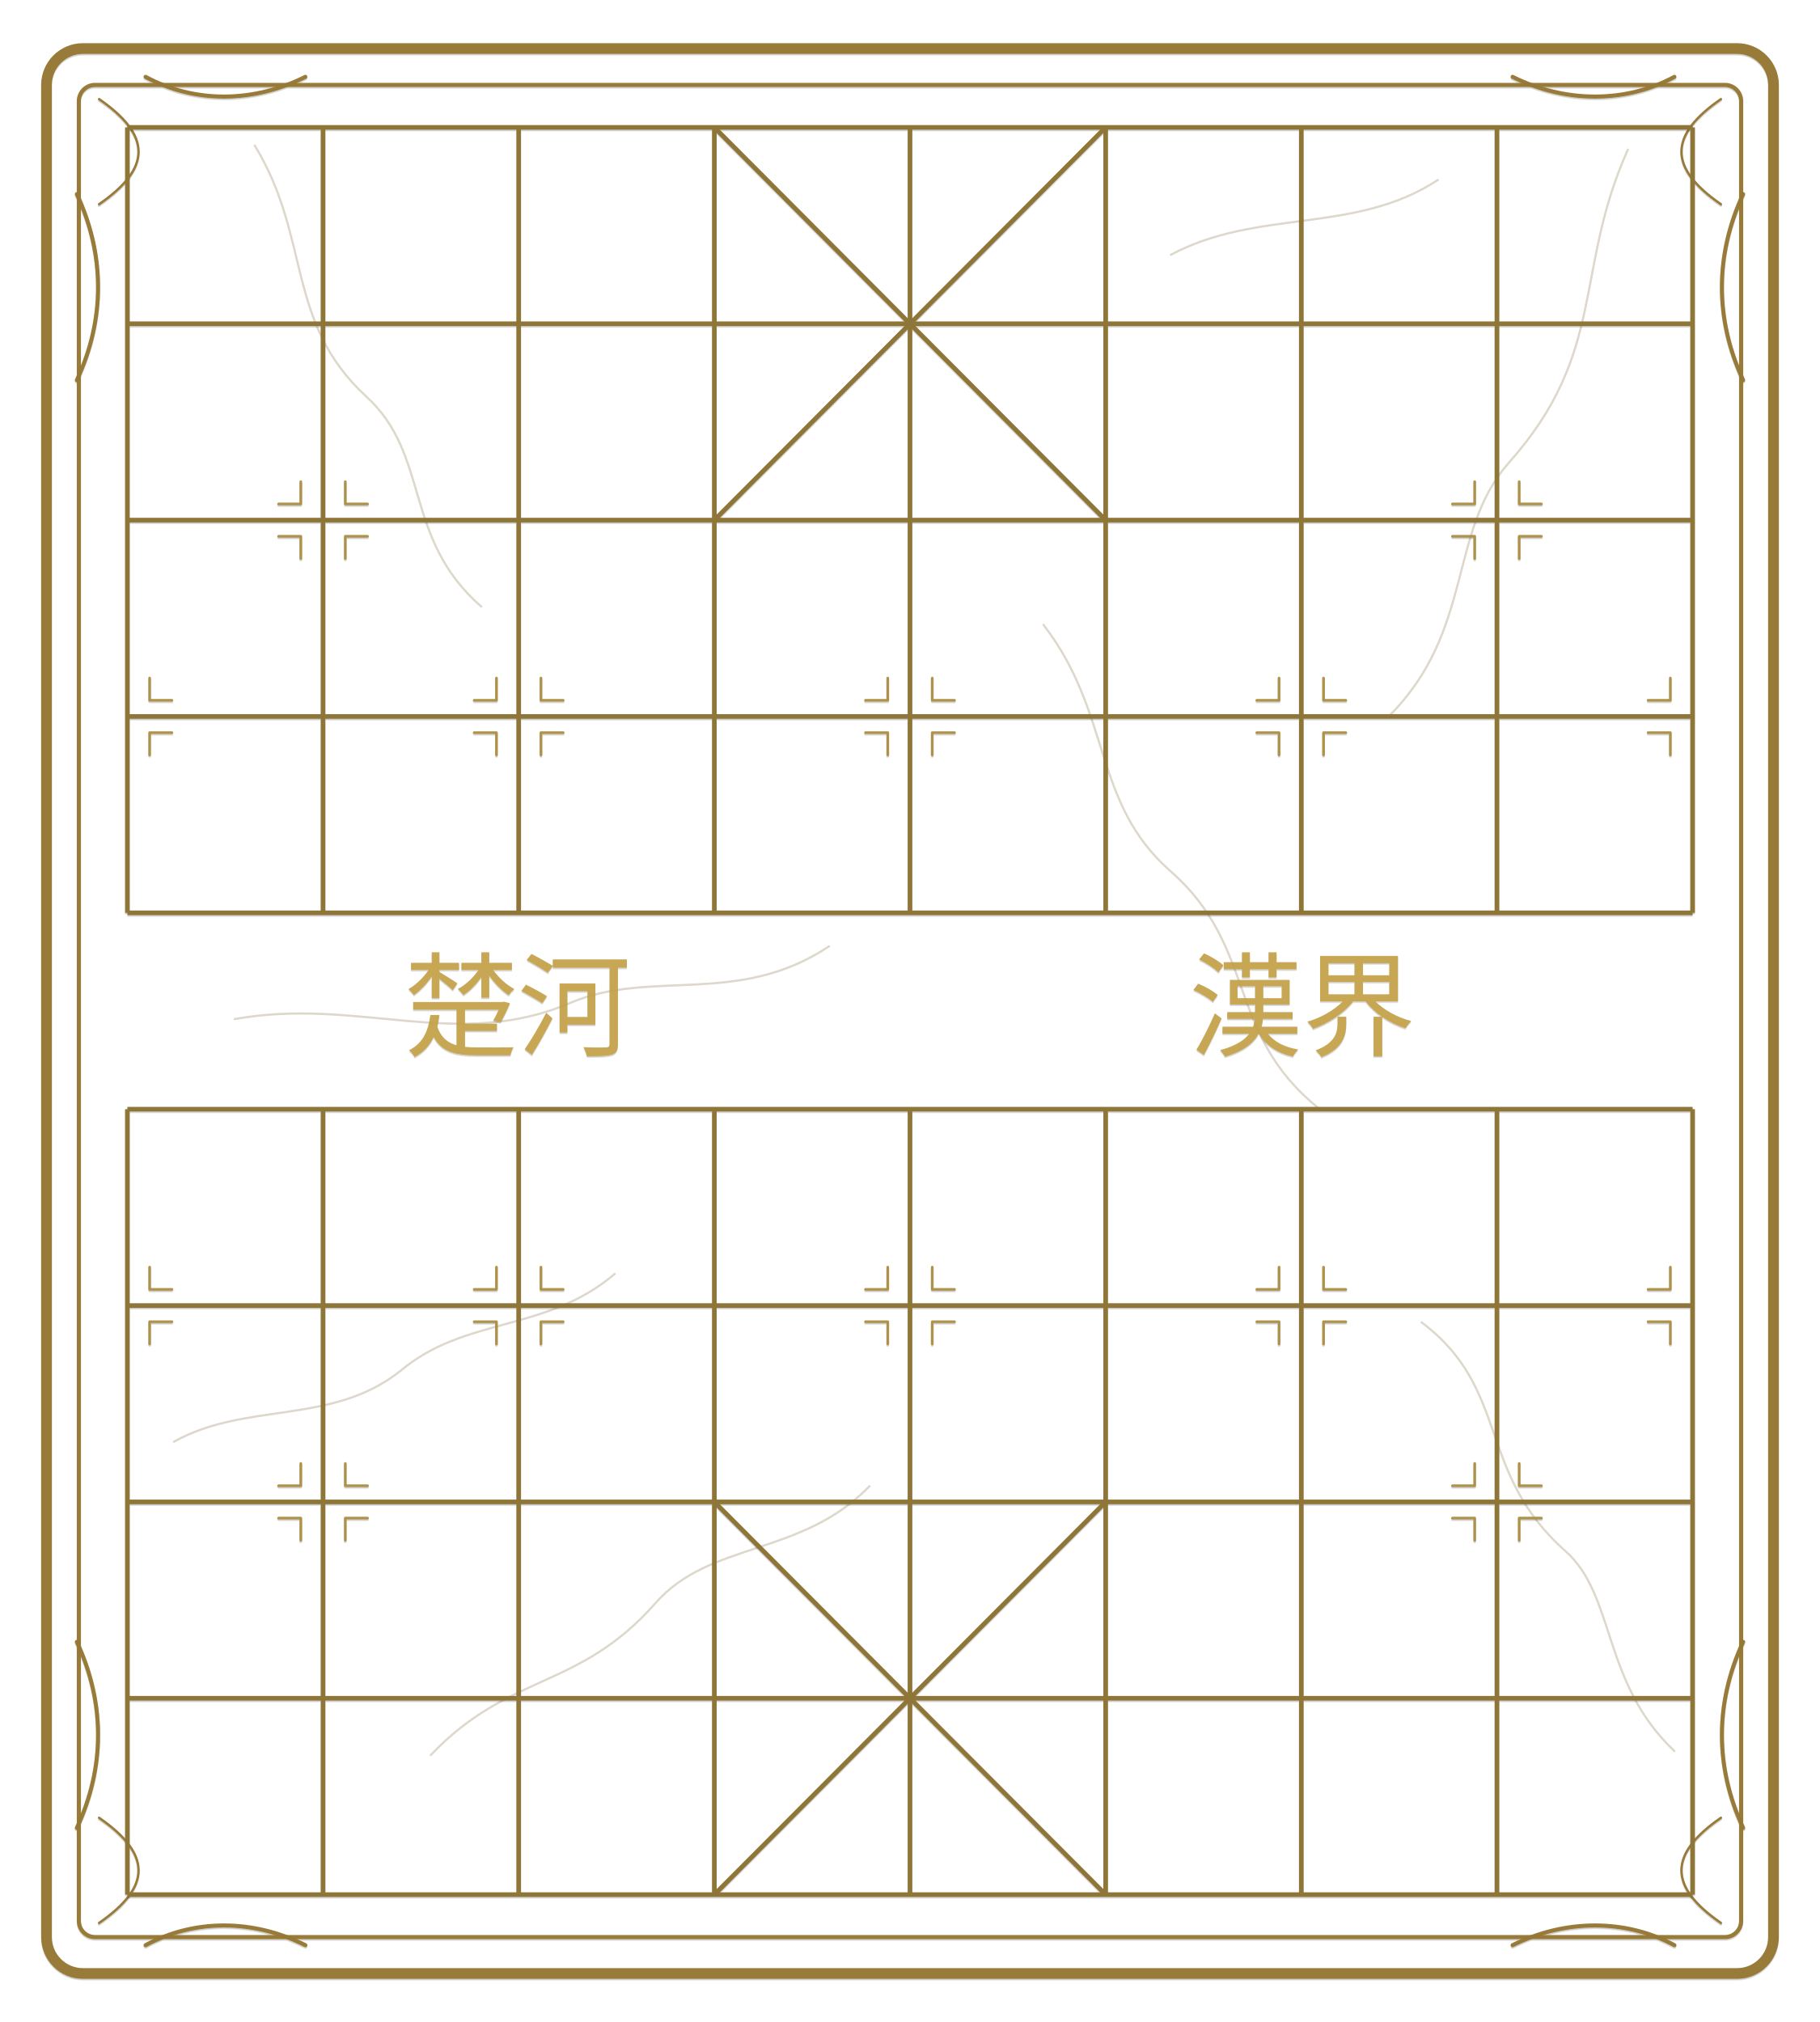
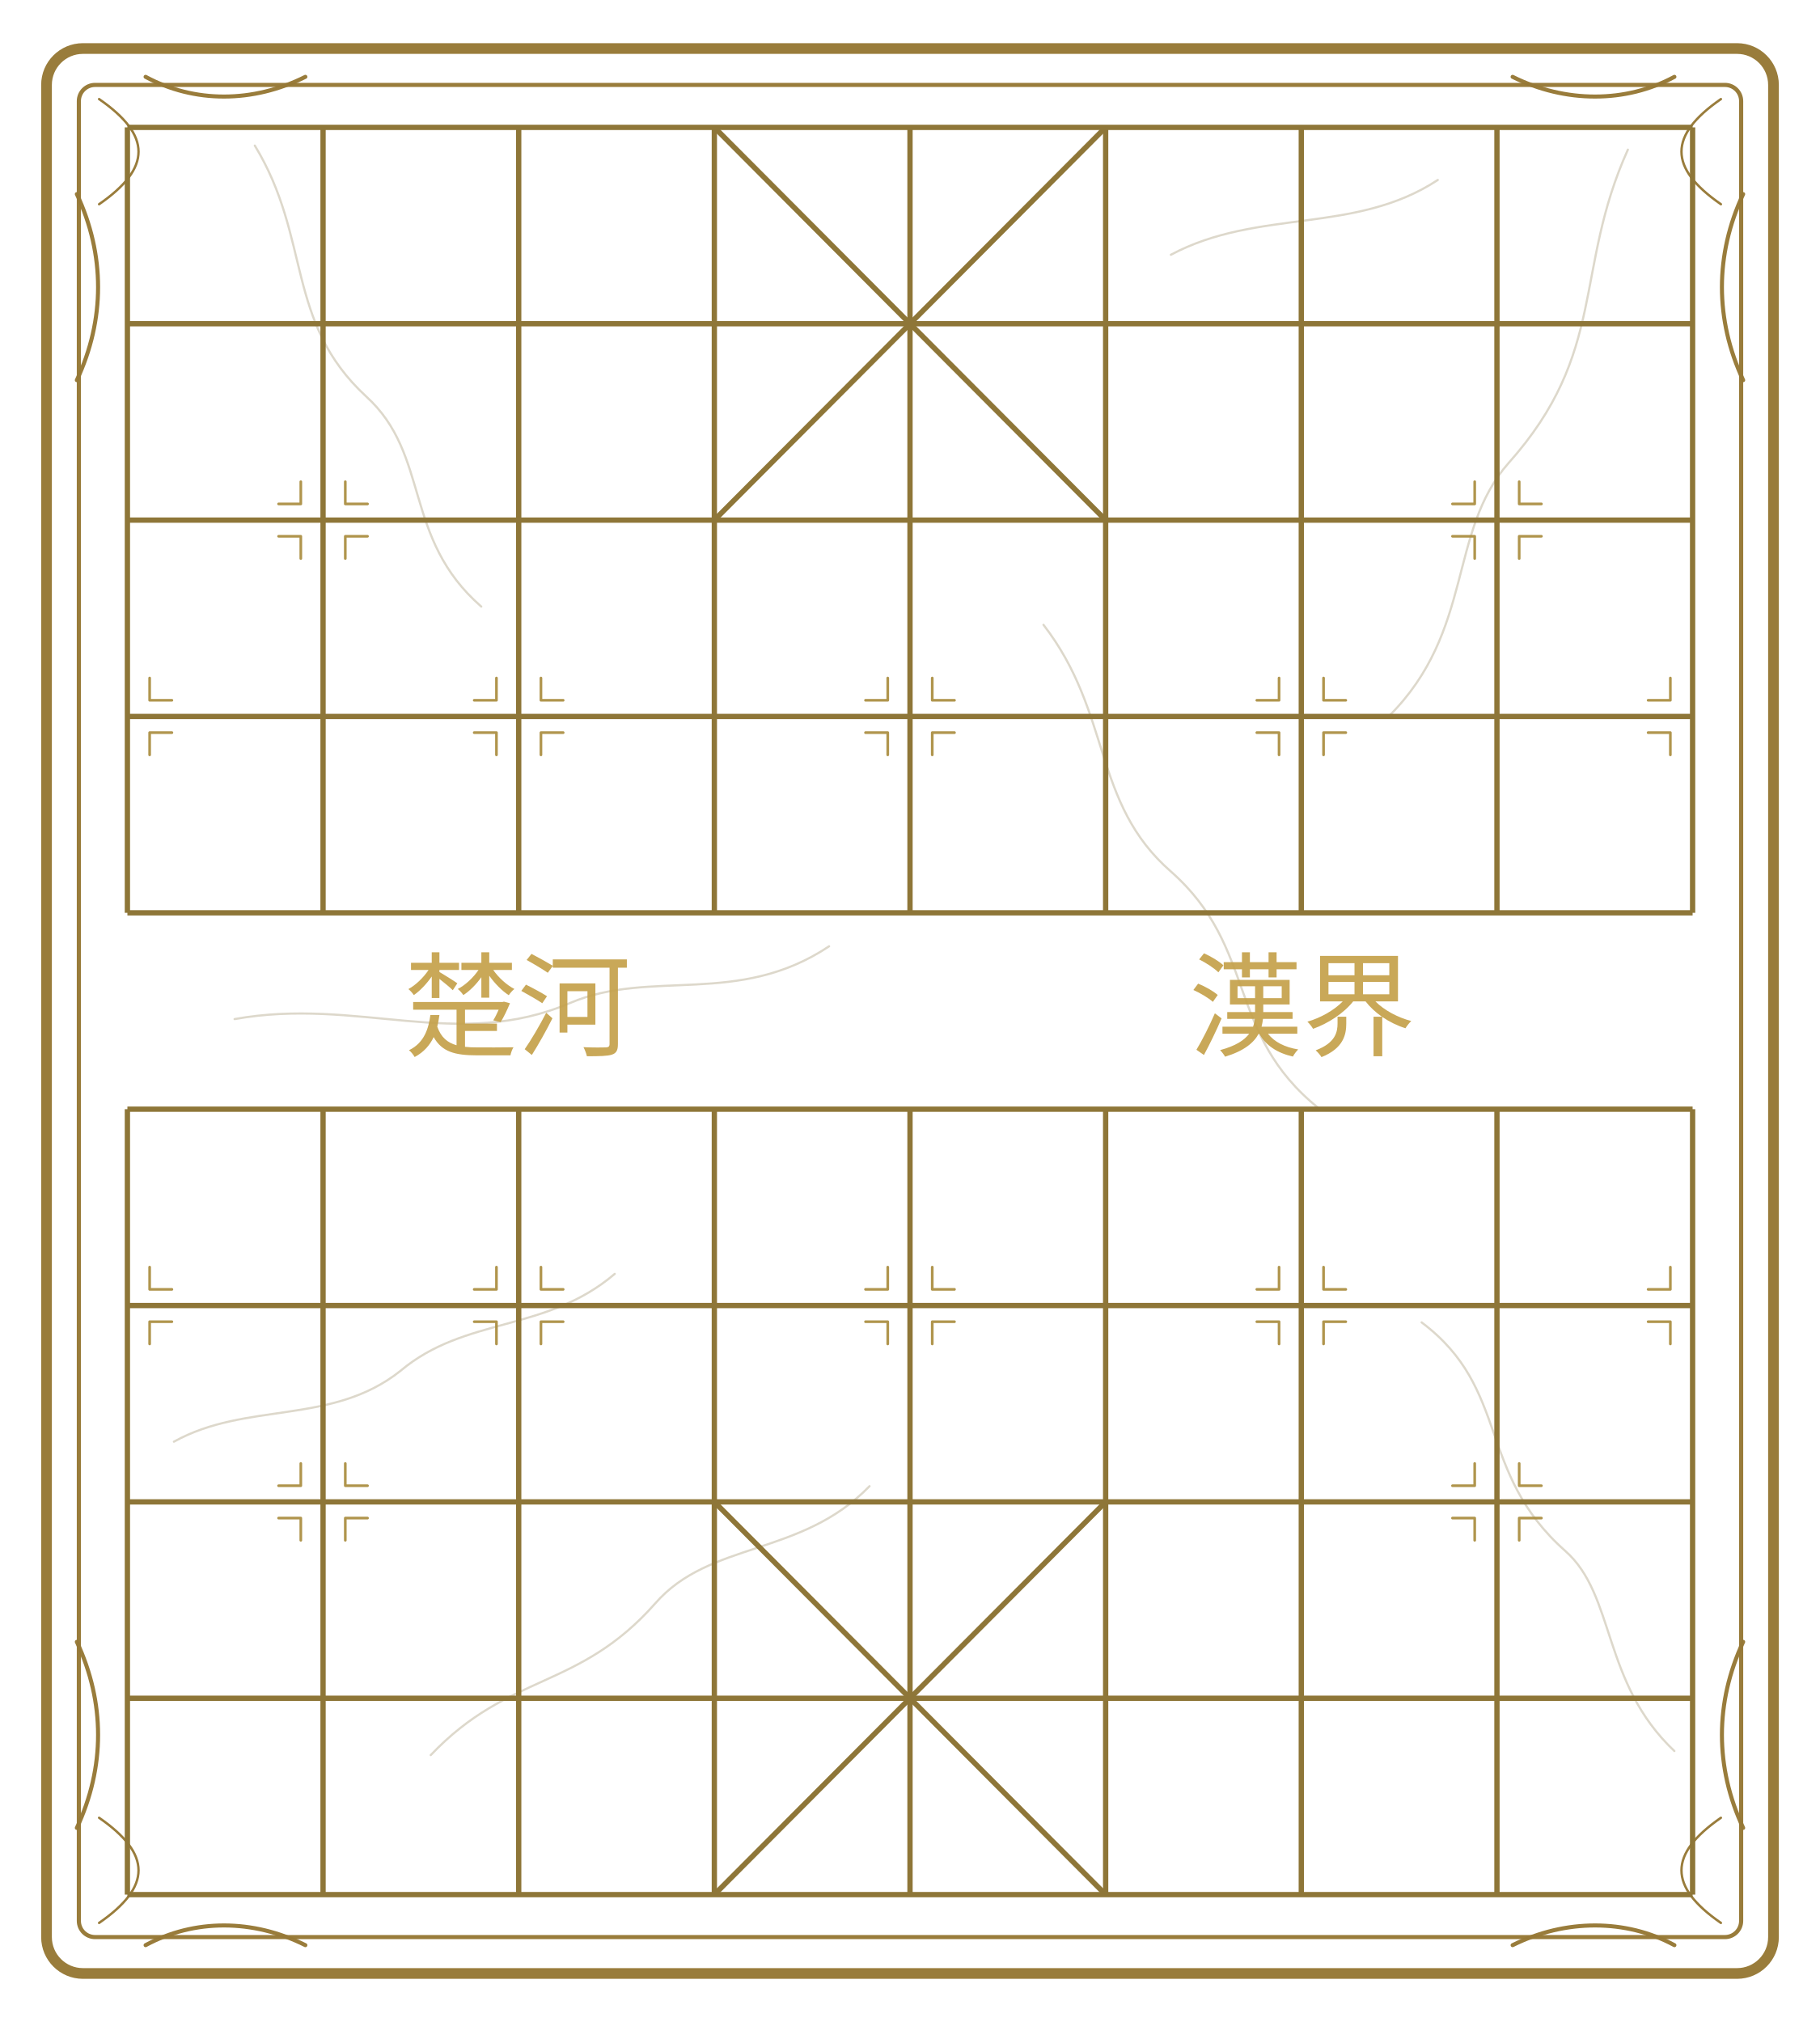
<svg xmlns="http://www.w3.org/2000/svg" viewBox="0 0 900 1000" fill="none">
  <defs>
    <g id="pointMark" fill="none" stroke-linecap="round" stroke-linejoin="round">
      <path d="M-22 -8H-11V-19 M22 -8H11V-19 M-22 8H-11V19 M22 8H11V19" />
    </g>
    <g id="pointMarkLeftEdge" fill="none" stroke-linecap="round" stroke-linejoin="round">
      <path d="M22 -8H11V-19 M22 8H11V19" />
    </g>
    <g id="pointMarkRightEdge" fill="none" stroke-linecap="round" stroke-linejoin="round">
      <path d="M-22 -8H-11V-19 M-22 8H-11V19" />
    </g>
    <filter id="softInk" x="-4%" y="-4%" width="108%" height="108%">
-       <feDropShadow dx="0" dy="0.62" stdDeviation="0.28" flood-color="#000000" flood-opacity="0.24" />
+       <feDropShadow dx="0" dy="0.62" stdDeviation="0.12" flood-color="#000000" flood-opacity="0.24" />
    </filter>
  </defs>
  <rect width="900" height="1000" fill="transparent" />
-   <g stroke="#967936" stroke-opacity="0.97" fill="none" stroke-linejoin="round" filter="url(#softInk)">
+   <g stroke="#967936" stroke-opacity="0.97" fill="none" stroke-linejoin="round">
    <rect x="23" y="24" width="854" height="952" rx="18" stroke-width="5.3" />
    <rect x="39" y="42" width="822" height="916" rx="8" stroke-width="2.05" />
    <path d="M72 38C96 51 125 51 151 38M748 38C774 51 804 51 828 38M72 962C96 949 125 949 151 962M748 962C774 949 804 949 828 962" stroke-width="2.0" stroke-linecap="round" />
    <path d="M38 96C52 126 52 158 38 188M862 96C848 126 848 158 862 188M38 812C52 842 52 874 38 904M862 812C848 842 848 874 862 904" stroke-width="2.0" stroke-linecap="round" />
    <path d="M49 49C75 67 75 83 49 101M851 49C825 67 825 83 851 101M49 951C75 933 75 917 49 899M851 951C825 933 825 917 851 899" stroke-width="1.18" stroke-linecap="round" />
  </g>
  <g stroke="#7e6b37" stroke-opacity="0.26" stroke-width="1.08" fill="none" stroke-linecap="round" stroke-linejoin="round">
    <path d="M126 72C154 118 141 159 181 196C213 225 199 266 238 300" />
    <path d="M805 74C778 134 795 174 746 229C716 263 729 312 687 354" />
    <path d="M116 504C177 493 226 520 282 496C322 479 365 498 410 468" />
    <path d="M516 309C550 353 540 397 579 431C622 469 606 511 652 548" />
    <path d="M703 654C747 687 730 728 774 767C799 789 792 832 828 866" />
    <path d="M213 868C252 827 286 836 324 793C351 762 396 770 430 735" />
    <path d="M86 713C122 693 164 705 198 678C230 651 270 659 304 630" />
    <path d="M579 126C622 103 670 116 711 89" />
  </g>
-   <g stroke="#8e7638" stroke-opacity="1" stroke-width="2.28" stroke-linecap="butt" filter="url(#softInk)">
+   <g stroke="#8e7638" stroke-opacity="1" stroke-width="2.62" stroke-linecap="butt">
    <path d="M63 63V451.444M63 548.556V937M159.75 63V451.444M159.75 548.556V937M256.5 63V451.444M256.5 548.556V937M353.25 63V451.444M353.25 548.556V937M450 63V451.444M450 548.556V937M546.75 63V451.444M546.75 548.556V937M643.5 63V451.444M643.5 548.556V937M740.25 63V451.444M740.25 548.556V937M837 63V451.444M837 548.556V937" />
    <path d="M63 63H837M63 160.111H837M63 257.222H837M63 354.333H837M63 451.444H837M63 548.556H837M63 645.667H837M63 742.778H837M63 839.889H837M63 937H837" />
    <path d="M353.25 63L546.75 257.222M546.75 63L353.25 257.222M353.25 742.778L546.75 937M546.75 742.778L353.25 937" />
  </g>
-   <g stroke="#ab8e42" stroke-opacity="0.94" stroke-width="1.32" filter="url(#softInk)">
+   <g stroke="#ab8e42" stroke-opacity="0.94" stroke-width="1.32">
    <use href="#pointMark" transform="translate(159.75 257.222)" />
    <use href="#pointMark" transform="translate(740.25 257.222)" />
    <use href="#pointMark" transform="translate(159.75 742.778)" />
    <use href="#pointMark" transform="translate(740.25 742.778)" />
    <use href="#pointMarkLeftEdge" transform="translate(63 354.333)" />
    <use href="#pointMark" transform="translate(256.5 354.333)" />
    <use href="#pointMark" transform="translate(450 354.333)" />
    <use href="#pointMark" transform="translate(643.5 354.333)" />
    <use href="#pointMarkRightEdge" transform="translate(837 354.333)" />
    <use href="#pointMarkLeftEdge" transform="translate(63 645.667)" />
    <use href="#pointMark" transform="translate(256.5 645.667)" />
    <use href="#pointMark" transform="translate(450 645.667)" />
    <use href="#pointMark" transform="translate(643.5 645.667)" />
    <use href="#pointMarkRightEdge" transform="translate(837 645.667)" />
  </g>
-   <g fill="#c5a14a" fill-opacity="0.92" font-family="KaiTi, STKaiti, SimSun, serif" font-size="56" text-anchor="middle" filter="url(#softInk)">
+   <g fill="#c5a14a" fill-opacity="0.92" font-family="KaiTi, STKaiti, SimSun, serif" font-size="56" text-anchor="middle">
    <text x="256" y="518">楚河</text>
    <text x="644" y="518">漢界</text>
  </g>
</svg>
